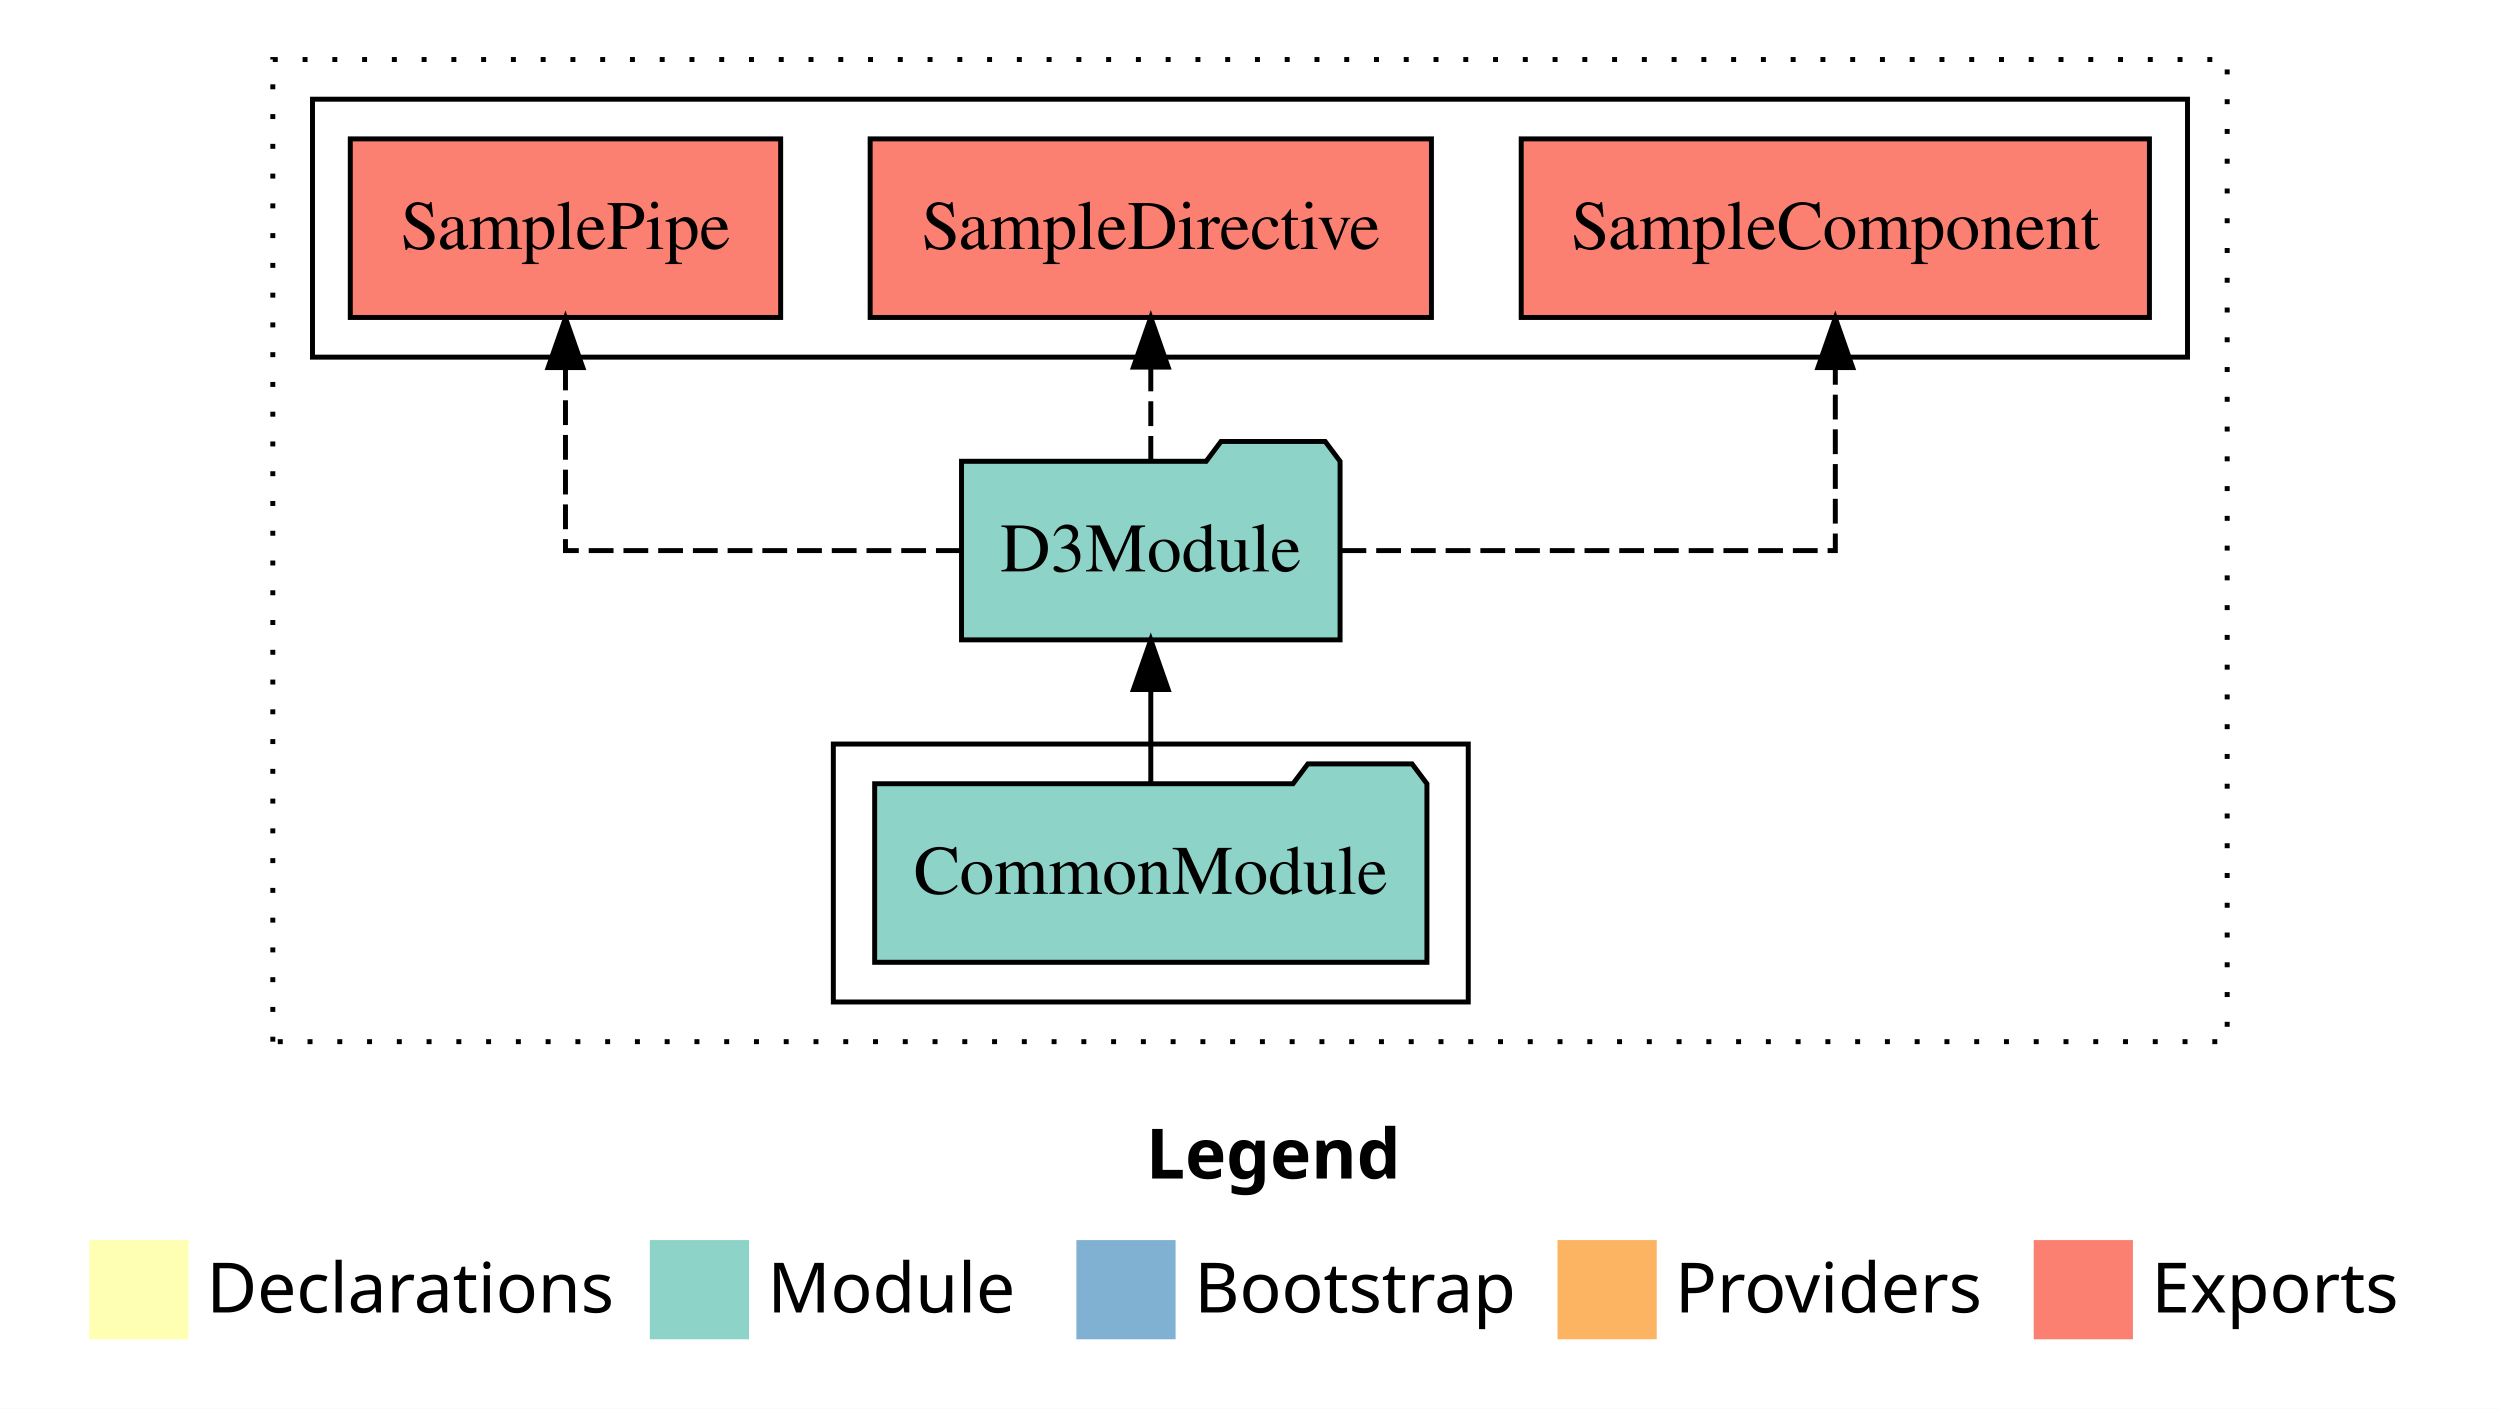
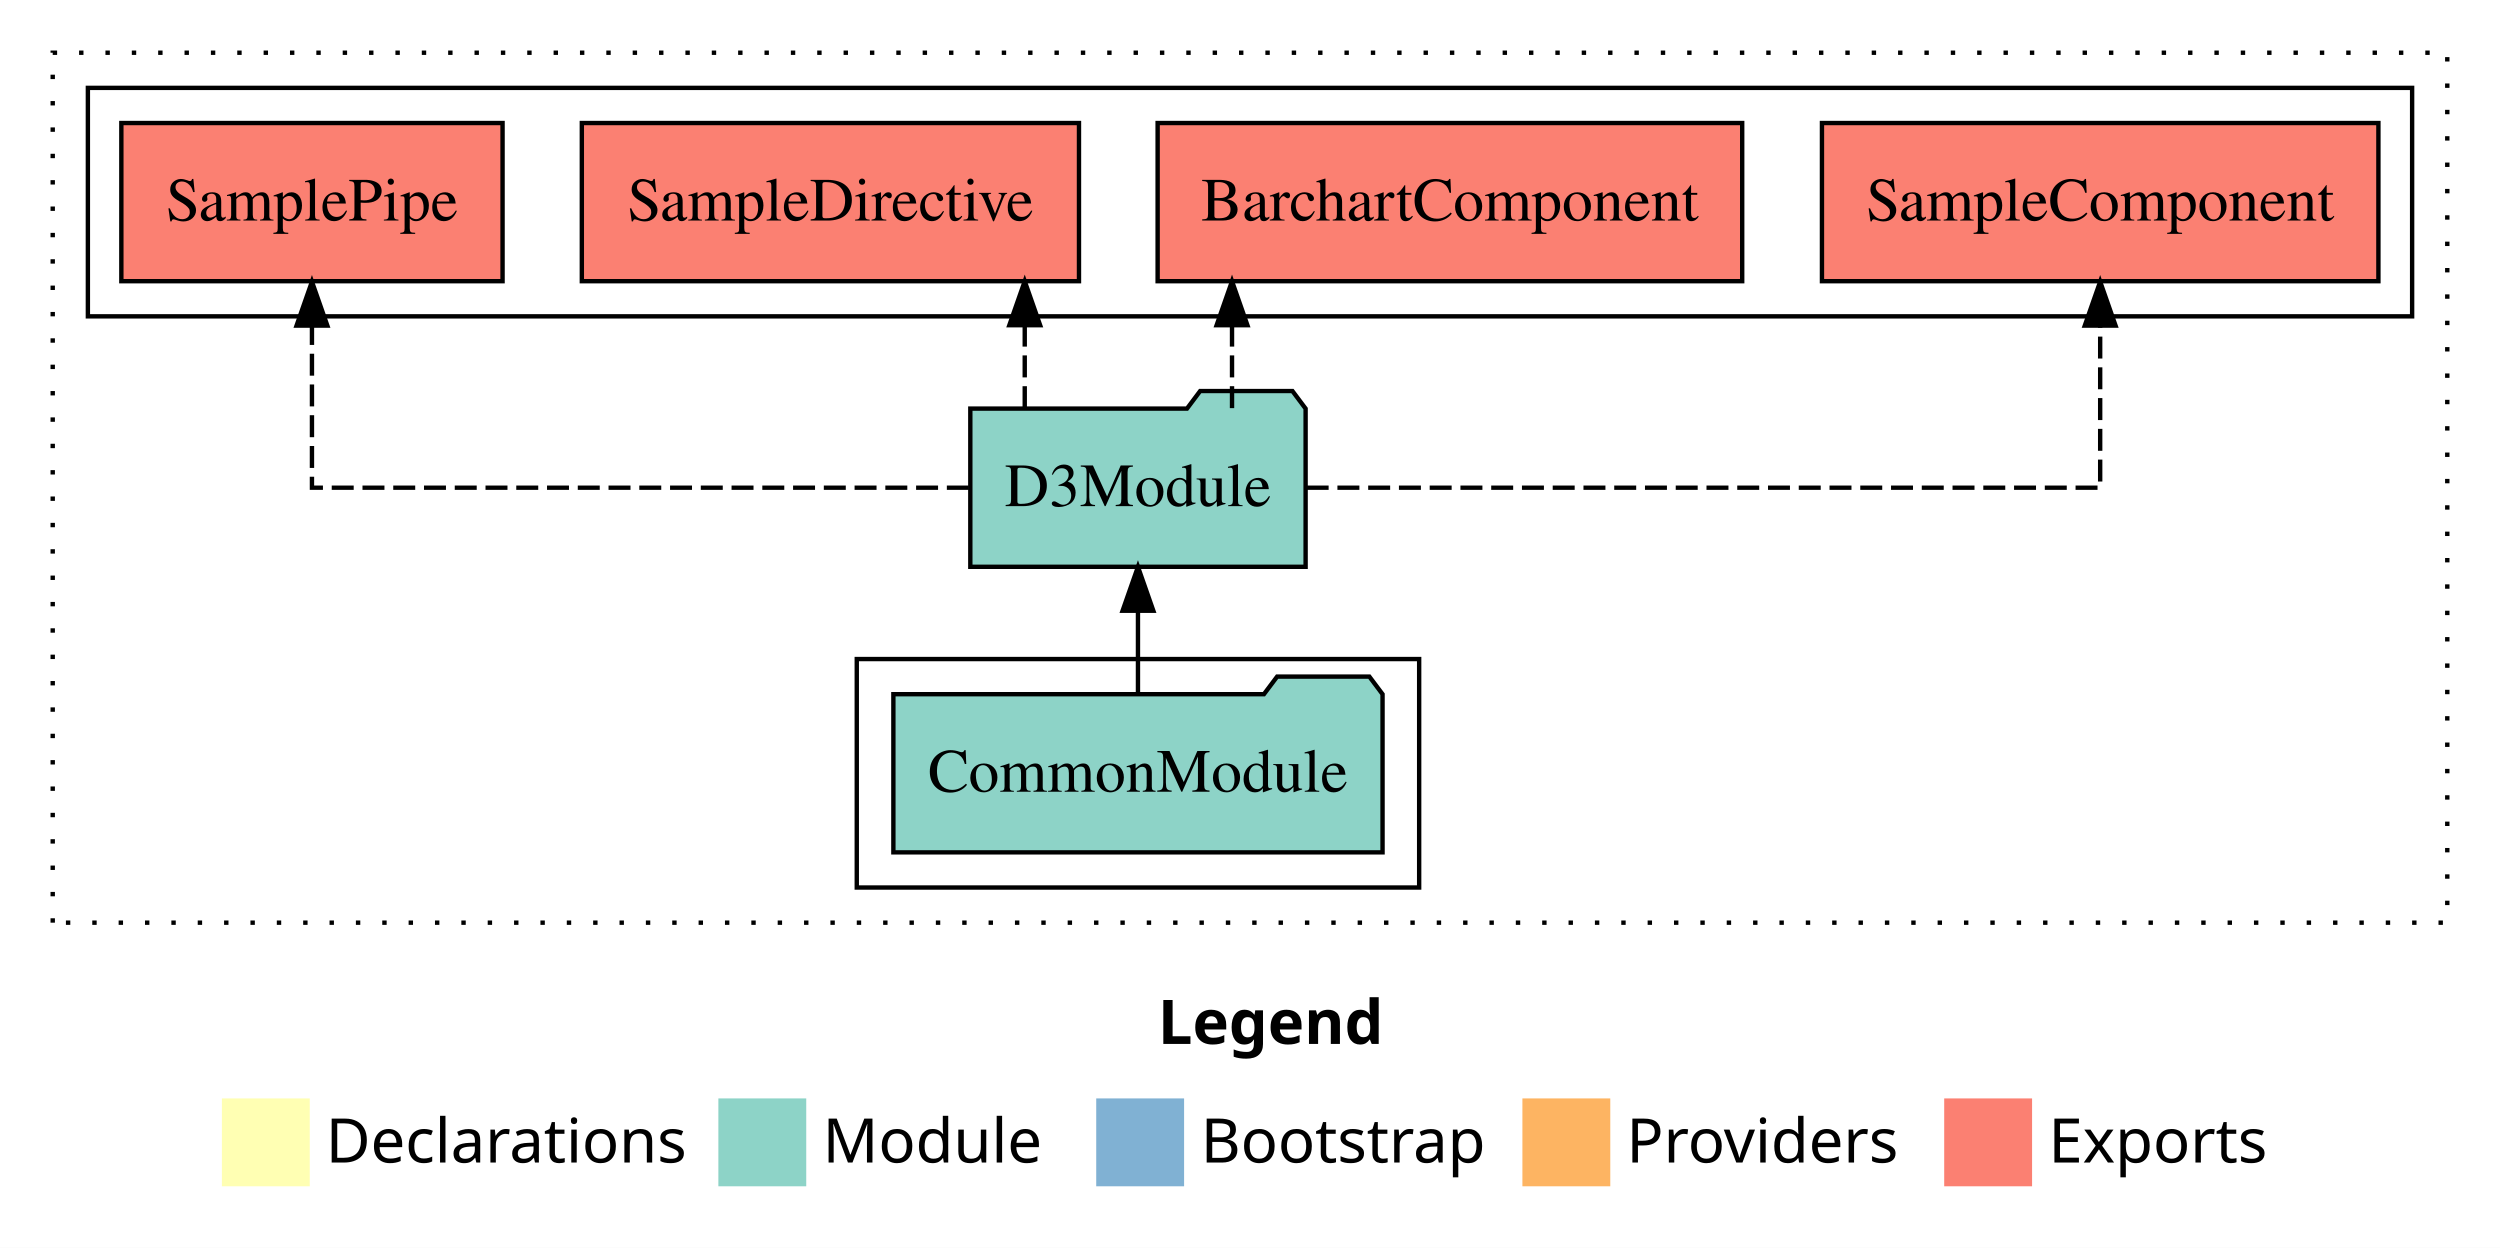
- <svg xmlns="http://www.w3.org/2000/svg" width="504pt" height="284pt" viewBox="0.00 0.00 504.00 284.00">
+ <svg xmlns="http://www.w3.org/2000/svg" width="569pt" height="284pt" viewBox="0.00 0.00 569.00 284.00">
  <g id="graph0" class="graph" transform="scale(1 1) rotate(0) translate(4 280)">
-     <polygon fill="#ffffff" stroke="transparent" points="-4,4 -4,-280 500,-280 500,4 -4,4" />
-     <text text-anchor="start" x="227.009" y="-42.4" font-family="sans-serif" font-weight="bold" font-size="14.00" fill="#000000">Legend</text>
-     <polygon fill="#ffffb3" stroke="transparent" points="14,-10 14,-30 34,-30 34,-10 14,-10" />
-     <text text-anchor="start" x="37.629" y="-15.4" font-family="sans-serif" font-size="14.00" fill="#000000">  Declarations</text>
-     <polygon fill="#8dd3c7" stroke="transparent" points="127,-10 127,-30 147,-30 147,-10 127,-10" />
-     <text text-anchor="start" x="150.725" y="-15.4" font-family="sans-serif" font-size="14.00" fill="#000000">  Module</text>
-     <polygon fill="#80b1d3" stroke="transparent" points="213,-10 213,-30 233,-30 233,-10 213,-10" />
-     <text text-anchor="start" x="236.781" y="-15.4" font-family="sans-serif" font-size="14.00" fill="#000000">  Bootstrap</text>
-     <polygon fill="#fdb462" stroke="transparent" points="310,-10 310,-30 330,-30 330,-10 310,-10" />
-     <text text-anchor="start" x="333.673" y="-15.4" font-family="sans-serif" font-size="14.00" fill="#000000">  Providers</text>
-     <polygon fill="#fb8072" stroke="transparent" points="406,-10 406,-30 426,-30 426,-10 406,-10" />
-     <text text-anchor="start" x="429.726" y="-15.4" font-family="sans-serif" font-size="14.00" fill="#000000">  Exports</text>
+     <polygon fill="#ffffff" stroke="transparent" points="-4,4 -4,-280 565,-280 565,4 -4,4" />
+     <text text-anchor="start" x="259.509" y="-42.4" font-family="sans-serif" font-weight="bold" font-size="14.00" fill="#000000">Legend</text>
+     <polygon fill="#ffffb3" stroke="transparent" points="46.5,-10 46.5,-30 66.5,-30 66.5,-10 46.5,-10" />
+     <text text-anchor="start" x="70.129" y="-15.4" font-family="sans-serif" font-size="14.00" fill="#000000">  Declarations</text>
+     <polygon fill="#8dd3c7" stroke="transparent" points="159.5,-10 159.5,-30 179.5,-30 179.5,-10 159.5,-10" />
+     <text text-anchor="start" x="183.225" y="-15.4" font-family="sans-serif" font-size="14.00" fill="#000000">  Module</text>
+     <polygon fill="#80b1d3" stroke="transparent" points="245.5,-10 245.5,-30 265.5,-30 265.5,-10 245.5,-10" />
+     <text text-anchor="start" x="269.281" y="-15.4" font-family="sans-serif" font-size="14.00" fill="#000000">  Bootstrap</text>
+     <polygon fill="#fdb462" stroke="transparent" points="342.5,-10 342.5,-30 362.5,-30 362.5,-10 342.5,-10" />
+     <text text-anchor="start" x="366.173" y="-15.4" font-family="sans-serif" font-size="14.00" fill="#000000">  Providers</text>
+     <polygon fill="#fb8072" stroke="transparent" points="438.5,-10 438.5,-30 458.5,-30 458.5,-10 438.5,-10" />
+     <text text-anchor="start" x="462.226" y="-15.4" font-family="sans-serif" font-size="14.00" fill="#000000">  Exports</text>
    <g id="clust1" class="cluster">
-       <polygon fill="none" stroke="#000000" stroke-dasharray="1,5" points="51,-70 51,-268 445,-268 445,-70 51,-70" />
+       <polygon fill="none" stroke="#000000" stroke-dasharray="1,5" points="8,-70 8,-268 553,-268 553,-70 8,-70" />
    </g>
    <g id="clust3" class="cluster">
-       <polygon fill="none" stroke="#000000" points="164,-78 164,-130 292,-130 292,-78 164,-78" />
+       <polygon fill="none" stroke="#000000" points="191,-78 191,-130 319,-130 319,-78 191,-78" />
    </g>
    <g id="clust4" class="cluster">
-       <polygon fill="none" stroke="#000000" points="59,-208 59,-260 437,-260 437,-208 59,-208" />
+       <polygon fill="none" stroke="#000000" points="16,-208 16,-260 545,-260 545,-208 16,-208" />
    </g>
    <g id="node1" class="node">
-       <polygon fill="#8dd3c7" stroke="#000000" points="283.668,-122 280.668,-126 259.668,-126 256.668,-122 172.332,-122 172.332,-86 283.668,-86 283.668,-122" />
-       <text text-anchor="middle" x="228" y="-99.8" font-family="Times,serif" font-size="14.00" fill="#000000">CommonModule</text>
+       <polygon fill="#8dd3c7" stroke="#000000" points="310.668,-122 307.668,-126 286.668,-126 283.668,-122 199.332,-122 199.332,-86 310.668,-86 310.668,-122" />
+       <text text-anchor="middle" x="255" y="-99.8" font-family="Times,serif" font-size="14.00" fill="#000000">CommonModule</text>
    </g>
    <g id="node2" class="node">
-       <polygon fill="#8dd3c7" stroke="#000000" points="266.157,-187 263.157,-191 242.157,-191 239.157,-187 189.843,-187 189.843,-151 266.157,-151 266.157,-187" />
-       <text text-anchor="middle" x="228" y="-164.8" font-family="Times,serif" font-size="14.00" fill="#000000">D3Module</text>
+       <polygon fill="#8dd3c7" stroke="#000000" points="293.157,-187 290.157,-191 269.157,-191 266.157,-187 216.843,-187 216.843,-151 293.157,-151 293.157,-187" />
+       <text text-anchor="middle" x="255" y="-164.8" font-family="Times,serif" font-size="14.00" fill="#000000">D3Module</text>
    </g>
    <g id="edge1" class="edge">
-       <path fill="none" stroke="#000000" d="M228,-122.106C228,-122.106 228,-140.991 228,-140.991" />
-       <polygon fill="#000000" stroke="#000000" points="224.5,-140.991 228,-150.991 231.5,-140.991 224.5,-140.991" />
+       <path fill="none" stroke="#000000" d="M255,-122.106C255,-122.106 255,-140.991 255,-140.991" />
+       <polygon fill="#000000" stroke="#000000" points="251.5,-140.991 255,-150.991 258.5,-140.991 251.5,-140.991" />
    </g>
    <g id="node3" class="node">
-       <polygon fill="#fb8072" stroke="#000000" points="429.325,-252 302.675,-252 302.675,-216 429.325,-216 429.325,-252" />
-       <text text-anchor="middle" x="366" y="-229.8" font-family="Times,serif" font-size="14.00" fill="#000000">SampleComponent </text>
+       <polygon fill="#fb8072" stroke="#000000" points="537.326,-252 410.675,-252 410.675,-216 537.326,-216 537.326,-252" />
+       <text text-anchor="middle" x="474" y="-229.8" font-family="Times,serif" font-size="14.00" fill="#000000">SampleComponent </text>
    </g>
    <g id="edge2" class="edge">
-       <path fill="none" stroke="#000000" stroke-dasharray="5,2" d="M266.441,-169C307.274,-169 366,-169 366,-169 366,-169 366,-205.894 366,-205.894" />
-       <polygon fill="#000000" stroke="#000000" points="362.5,-205.894 366,-215.894 369.5,-205.894 362.5,-205.894" />
+       <path fill="none" stroke="#000000" stroke-dasharray="5,2" d="M293.397,-169C356.206,-169 474,-169 474,-169 474,-169 474,-205.894 474,-205.894" />
+       <polygon fill="#000000" stroke="#000000" points="470.5,-205.894 474,-215.894 477.5,-205.894 470.5,-205.894" />
    </g>
    <g id="node4" class="node">
-       <polygon fill="#fb8072" stroke="#000000" points="284.577,-252 171.423,-252 171.423,-216 284.577,-216 284.577,-252" />
-       <text text-anchor="middle" x="228" y="-229.8" font-family="Times,serif" font-size="14.00" fill="#000000">SampleDirective </text>
+       <polygon fill="#fb8072" stroke="#000000" points="392.525,-252 259.475,-252 259.475,-216 392.525,-216 392.525,-252" />
+       <text text-anchor="middle" x="326" y="-229.8" font-family="Times,serif" font-size="14.00" fill="#000000">BarchartComponent </text>
    </g>
    <g id="edge3" class="edge">
-       <path fill="none" stroke="#000000" stroke-dasharray="5,2" d="M228,-187.106C228,-187.106 228,-205.991 228,-205.991" />
-       <polygon fill="#000000" stroke="#000000" points="224.5,-205.991 228,-215.991 231.5,-205.991 224.5,-205.991" />
+       <path fill="none" stroke="#000000" stroke-dasharray="5,2" d="M276.408,-187.106C276.408,-187.106 276.408,-205.991 276.408,-205.991" />
+       <polygon fill="#000000" stroke="#000000" points="272.908,-205.991 276.408,-215.991 279.908,-205.991 272.908,-205.991" />
    </g>
    <g id="node5" class="node">
-       <polygon fill="#fb8072" stroke="#000000" points="153.382,-252 66.618,-252 66.618,-216 153.382,-216 153.382,-252" />
-       <text text-anchor="middle" x="110" y="-229.8" font-family="Times,serif" font-size="14.00" fill="#000000">SamplePipe </text>
+       <polygon fill="#fb8072" stroke="#000000" points="241.577,-252 128.423,-252 128.423,-216 241.577,-216 241.577,-252" />
+       <text text-anchor="middle" x="185" y="-229.8" font-family="Times,serif" font-size="14.00" fill="#000000">SampleDirective </text>
    </g>
    <g id="edge4" class="edge">
-       <path fill="none" stroke="#000000" stroke-dasharray="5,2" d="M189.689,-169C155.233,-169 110,-169 110,-169 110,-169 110,-205.894 110,-205.894" />
-       <polygon fill="#000000" stroke="#000000" points="106.5,-205.894 110,-215.894 113.5,-205.894 106.5,-205.894" />
+       <path fill="none" stroke="#000000" stroke-dasharray="5,2" d="M229.23,-187.106C229.23,-187.106 229.23,-205.991 229.23,-205.991" />
+       <polygon fill="#000000" stroke="#000000" points="225.73,-205.991 229.23,-215.991 232.73,-205.991 225.73,-205.991" />
+     </g>
+     <g id="node6" class="node">
+       <polygon fill="#fb8072" stroke="#000000" points="110.382,-252 23.618,-252 23.618,-216 110.382,-216 110.382,-252" />
+       <text text-anchor="middle" x="67" y="-229.8" font-family="Times,serif" font-size="14.00" fill="#000000">SamplePipe </text>
+     </g>
+     <g id="edge5" class="edge">
+       <path fill="none" stroke="#000000" stroke-dasharray="5,2" d="M216.502,-169C161.5,-169 67,-169 67,-169 67,-169 67,-205.894 67,-205.894" />
+       <polygon fill="#000000" stroke="#000000" points="63.5,-205.894 67,-215.894 70.5,-205.894 63.5,-205.894" />
    </g>
  </g>
</svg>
